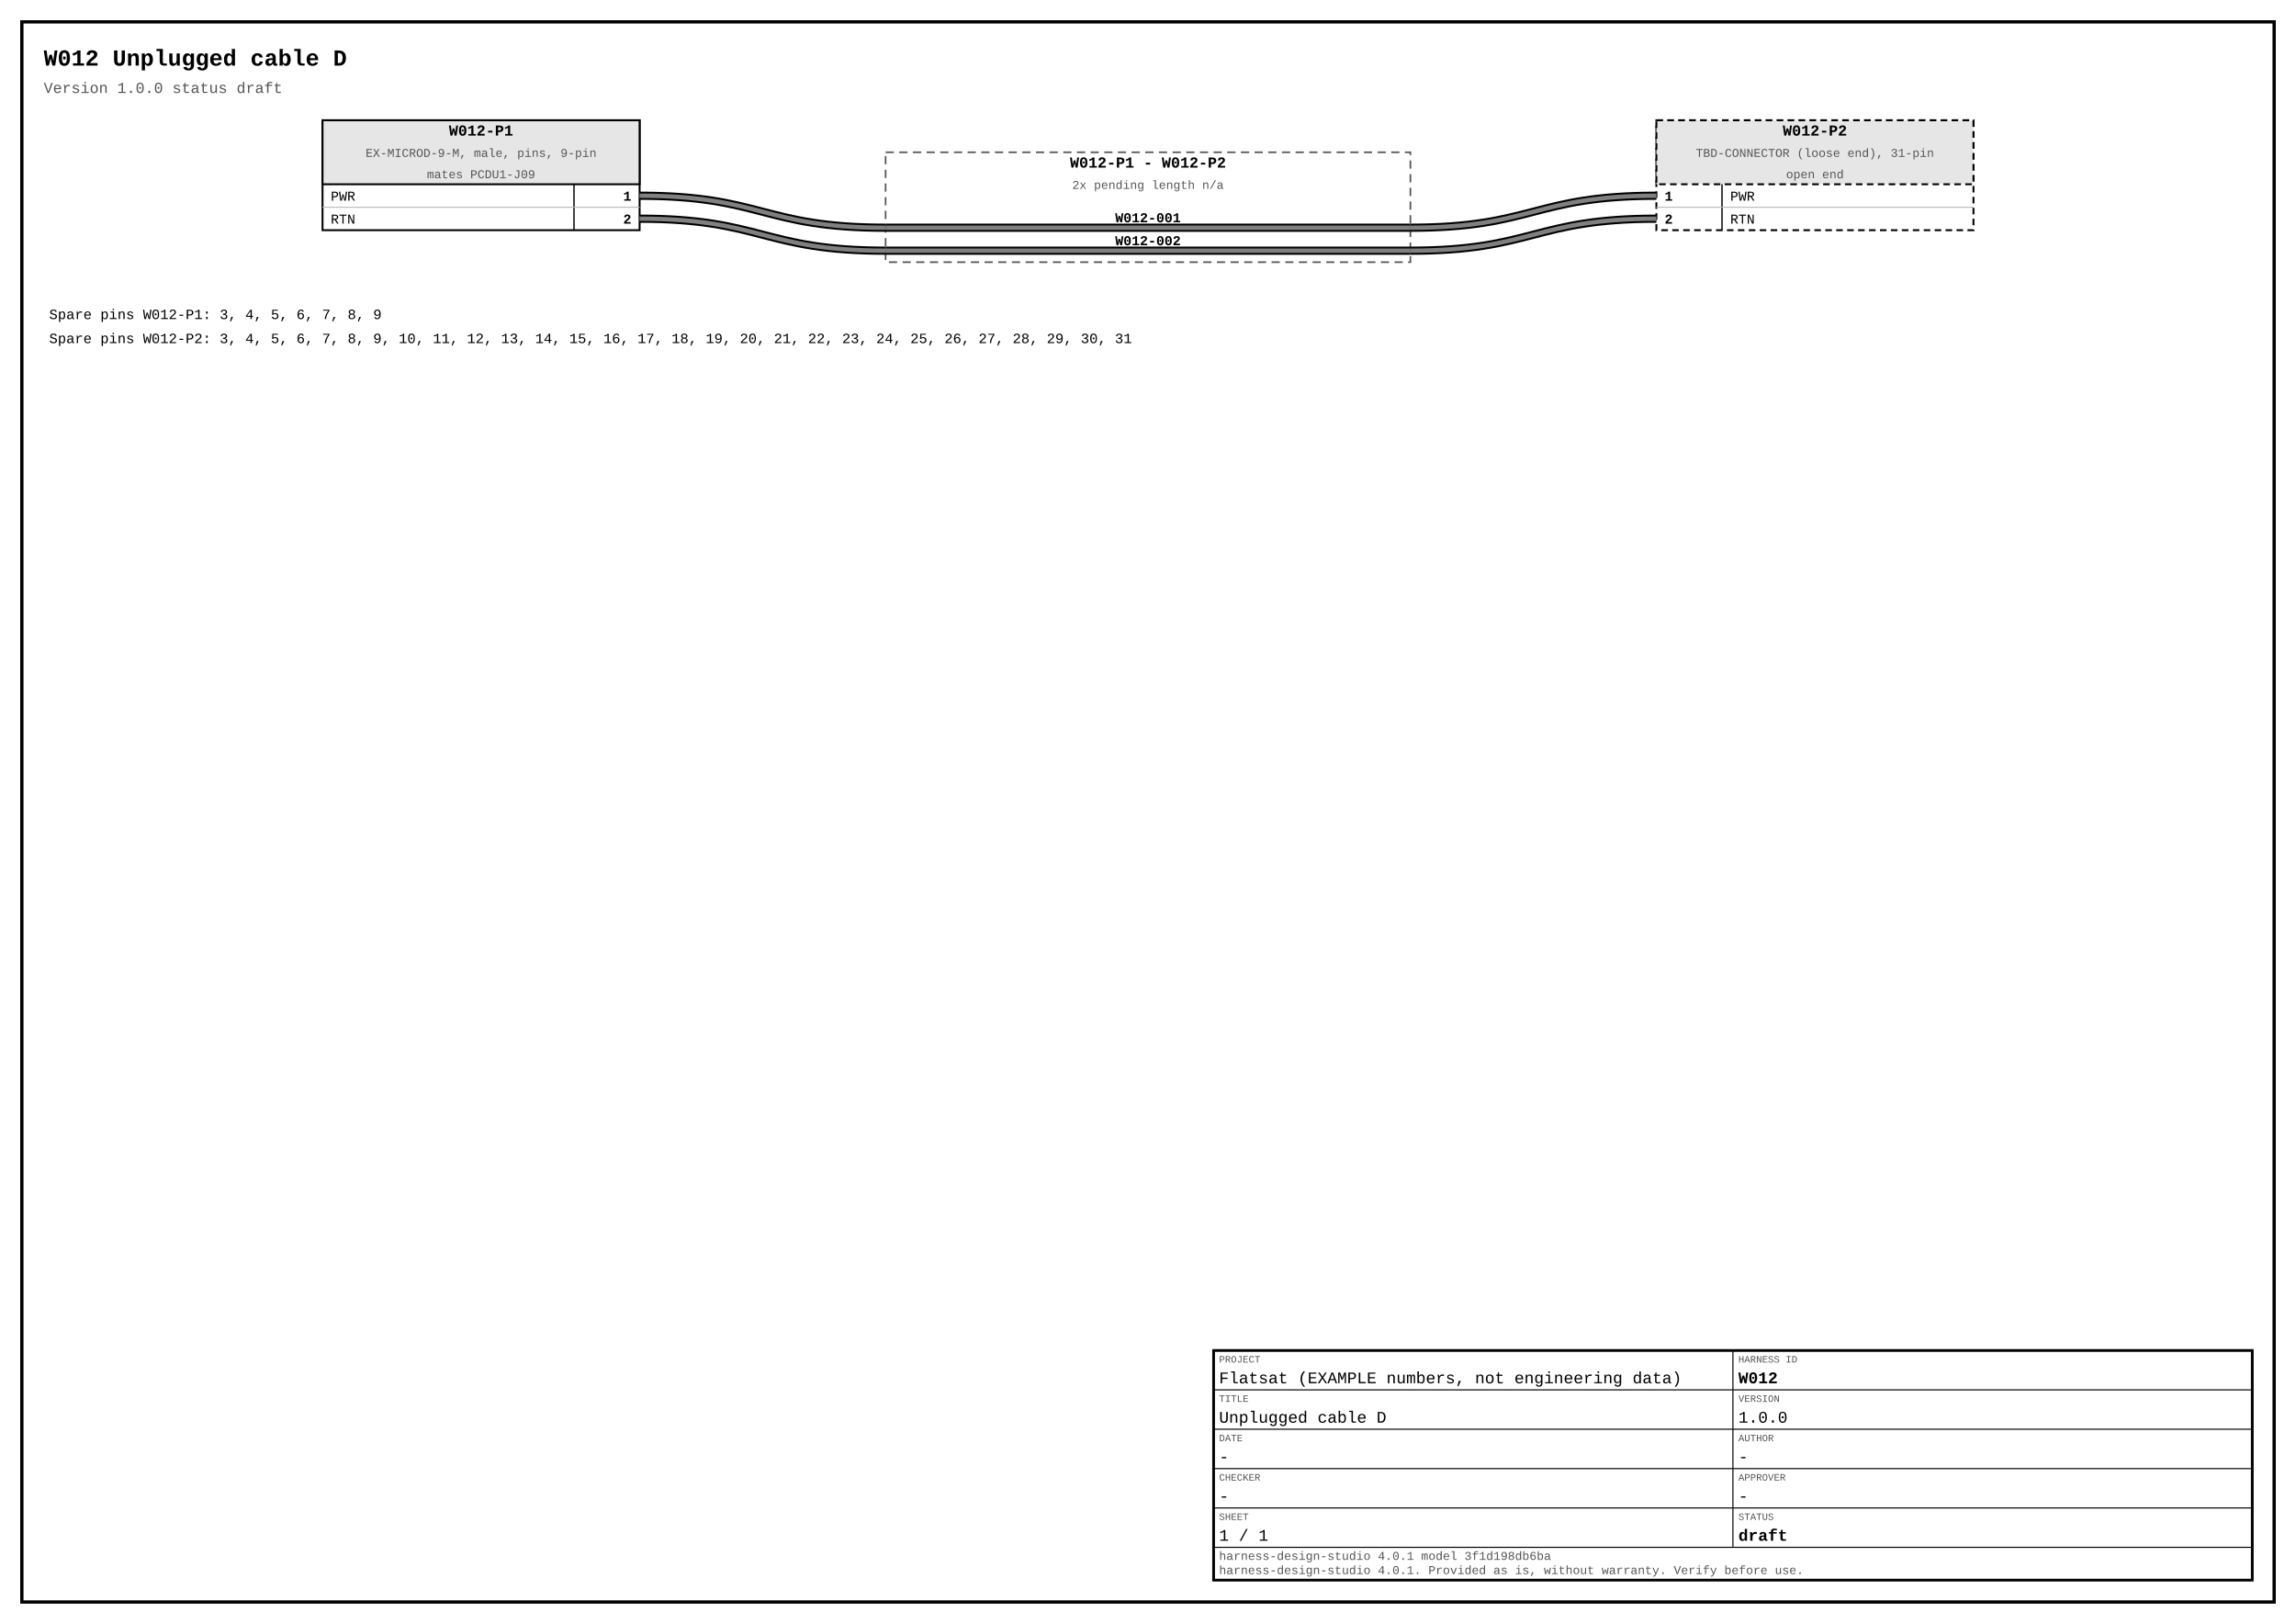
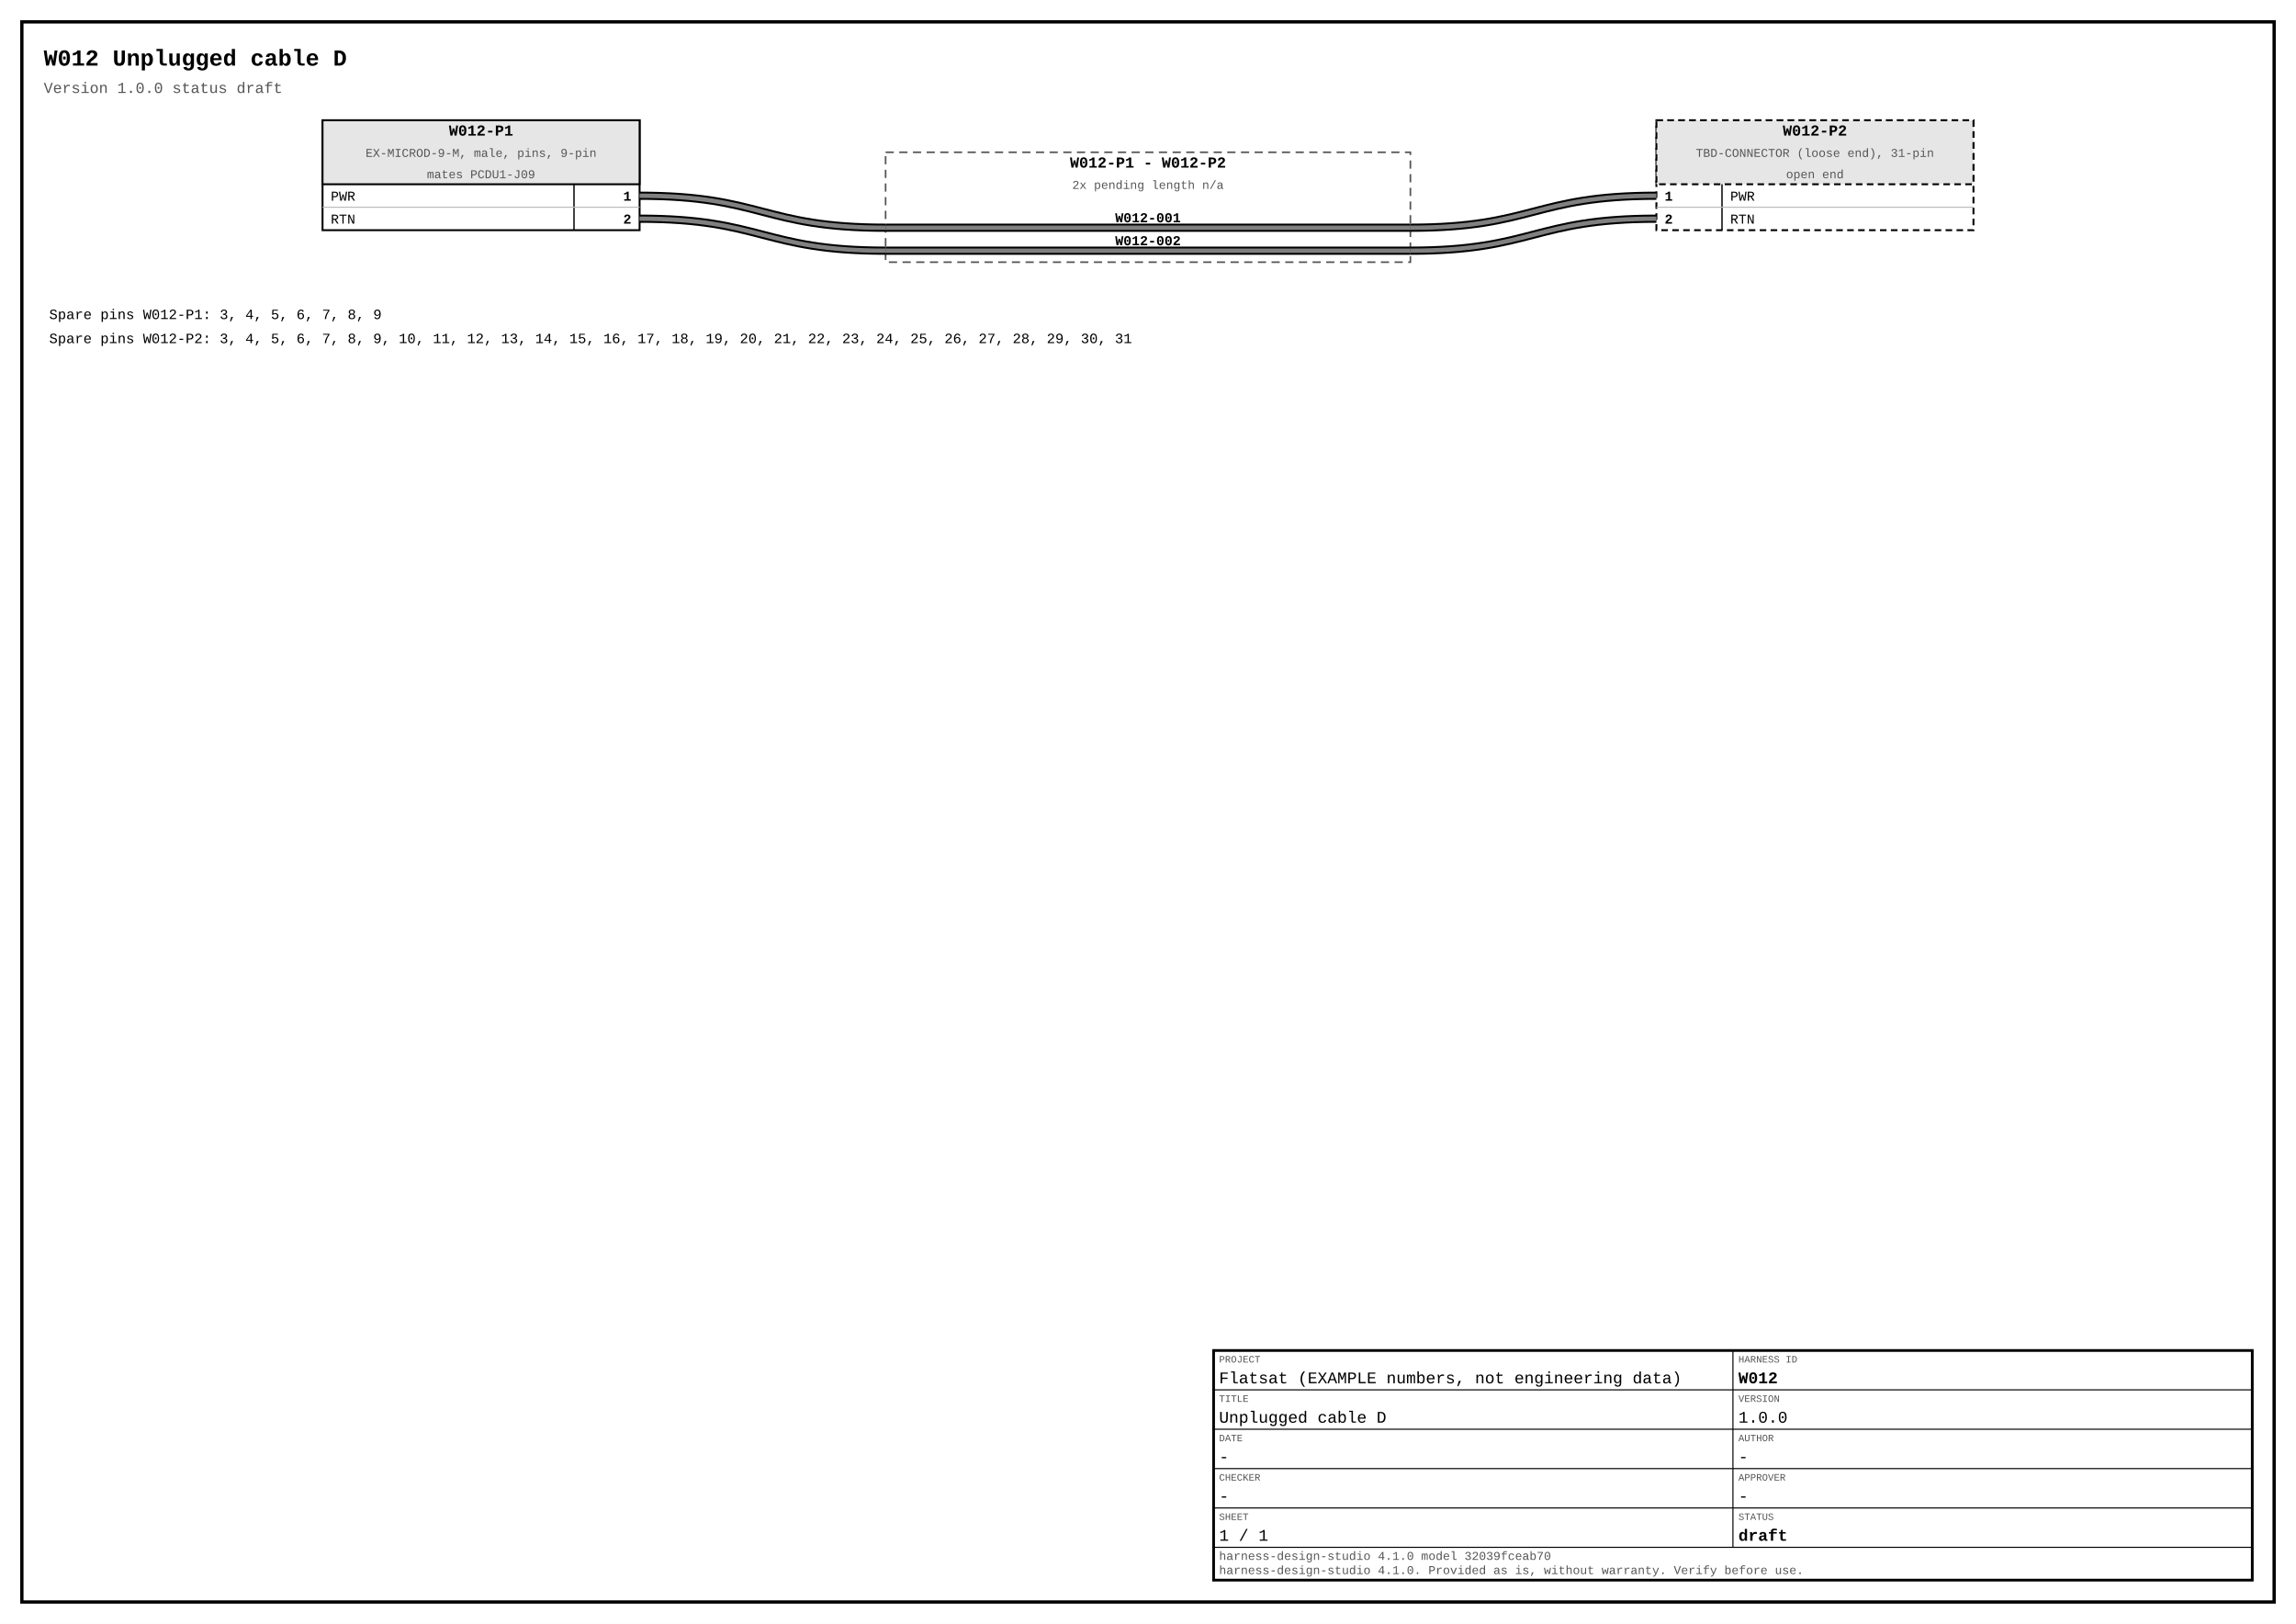
<svg xmlns="http://www.w3.org/2000/svg" width="420mm" height="297mm" viewBox="0 0 420 297" font-family="Courier New, Courier, monospace">
  <rect x="0" y="0" width="420" height="297" fill="#ffffff" />
  <rect x="4" y="4" width="412" height="289" fill="none" stroke="#000000" stroke-width="0.6" />
  <text x="8" y="12" font-size="4.2" font-weight="bold" text-anchor="start" fill="#000000">W012  Unplugged cable D</text>
  <text x="8" y="17" font-size="2.8" text-anchor="start" fill="#555555">Version 1.0.0  status draft</text>
  <rect x="59" y="22" width="58" height="20.1" fill="#ffffff" stroke="#000000" stroke-width="0.35" />
  <rect x="59" y="22" width="58" height="11.7" fill="#e6e6e6" stroke="#000000" stroke-width="0.35" />
  <text x="88" y="24.8" font-size="2.8" font-weight="bold" text-anchor="middle" fill="#000000">W012-P1</text>
  <text x="88" y="28.7" font-size="2.2" text-anchor="middle" fill="#555555">EX-MICROD-9-M, male, pins, 9-pin</text>
  <text x="88" y="32.6" font-size="2.2" text-anchor="middle" fill="#555555">mates PCDU1-J09</text>
  <line x1="105" y1="33.7" x2="105" y2="42.1" stroke="#000000" stroke-width="0.25" />
  <line x1="59" y1="37.9" x2="117" y2="37.9" stroke="#bbbbbb" stroke-width="0.2" />
  <text x="60.5" y="36.7" font-size="2.5" text-anchor="start" fill="#000000" data-ref="sig/W012-P1/1">PWR</text>
  <text x="115.5" y="36.7" font-size="2.5" font-weight="bold" text-anchor="end" fill="#000000" data-ref="pin/W012-P1/1">1</text>
  <text x="60.5" y="40.9" font-size="2.5" text-anchor="start" fill="#000000" data-ref="sig/W012-P1/2">RTN</text>
  <text x="115.5" y="40.9" font-size="2.5" font-weight="bold" text-anchor="end" fill="#000000" data-ref="pin/W012-P1/2">2</text>
  <rect x="303" y="22" width="58" height="20.1" fill="#ffffff" stroke="#000000" stroke-width="0.35" stroke-dasharray="1.2 0.8" />
  <rect x="303" y="22" width="58" height="11.7" fill="#e6e6e6" stroke="#000000" stroke-width="0.35" stroke-dasharray="1.2 0.8" />
  <text x="332" y="24.8" font-size="2.8" font-weight="bold" text-anchor="middle" fill="#000000">W012-P2</text>
  <text x="332" y="28.7" font-size="2.2" text-anchor="middle" fill="#555555" data-ref="part/W012-P2">TBD-CONNECTOR (loose end), 31-pin</text>
  <text x="332" y="32.6" font-size="2.2" text-anchor="middle" fill="#555555" data-ref="end/W012-P2">open end</text>
  <line x1="315" y1="33.7" x2="315" y2="42.1" stroke="#000000" stroke-width="0.25" />
  <line x1="303" y1="37.9" x2="361" y2="37.9" stroke="#bbbbbb" stroke-width="0.2" />
  <text x="304.5" y="36.7" font-size="2.5" font-weight="bold" text-anchor="start" fill="#000000" data-ref="pin/W012-P2/1">1</text>
  <text x="316.5" y="36.7" font-size="2.5" text-anchor="start" fill="#000000" data-ref="sig/W012-P2/1">PWR</text>
  <text x="304.5" y="40.9" font-size="2.5" font-weight="bold" text-anchor="start" fill="#000000" data-ref="pin/W012-P2/2">2</text>
  <text x="316.5" y="40.9" font-size="2.5" text-anchor="start" fill="#000000" data-ref="sig/W012-P2/2">RTN</text>
  <rect x="162" y="27.85" width="96" height="20.1" fill="none" stroke="#555555" stroke-width="0.3" stroke-dasharray="1.5 1" />
  <text x="210" y="30.65" font-size="2.8" font-weight="bold" text-anchor="middle" fill="#000000">W012-P1 - W012-P2</text>
  <text x="210" y="34.55" font-size="2.2" text-anchor="middle" fill="#555555">2x  pending  length n/a</text>
  <path d="M 117 35.8 C 139.5 35.8 139.5 41.65 162 41.65" fill="none" stroke="#000000" stroke-width="1.5" />
  <line x1="162" y1="41.65" x2="258" y2="41.65" stroke="#000000" stroke-width="1.5" />
  <path d="M 258 41.65 C 280.5 41.65 280.5 35.8 303 35.8" fill="none" stroke="#000000" stroke-width="1.5" />
  <path d="M 117 35.8 C 139.5 35.8 139.5 41.65 162 41.65" fill="none" stroke="#808080" stroke-width="0.8" />
  <line x1="162" y1="41.65" x2="258" y2="41.65" stroke="#808080" stroke-width="0.8" />
  <path d="M 258 41.65 C 280.5 41.65 280.5 35.8 303 35.8" fill="none" stroke="#808080" stroke-width="0.8" />
  <text x="210" y="40.65" font-size="2.5" font-weight="bold" text-anchor="middle" fill="#000000">W012-001</text>
  <path d="M 117 40 C 139.5 40 139.5 45.85 162 45.85" fill="none" stroke="#000000" stroke-width="1.5" />
  <line x1="162" y1="45.85" x2="258" y2="45.85" stroke="#000000" stroke-width="1.5" />
  <path d="M 258 45.85 C 280.5 45.85 280.5 40 303 40" fill="none" stroke="#000000" stroke-width="1.5" />
  <path d="M 117 40 C 139.5 40 139.5 45.85 162 45.85" fill="none" stroke="#808080" stroke-width="0.8" />
  <line x1="162" y1="45.85" x2="258" y2="45.85" stroke="#808080" stroke-width="0.8" />
  <path d="M 258 45.85 C 280.5 45.85 280.5 40 303 40" fill="none" stroke="#808080" stroke-width="0.8" />
  <text x="210" y="44.85" font-size="2.5" font-weight="bold" text-anchor="middle" fill="#000000">W012-002</text>
  <text x="9" y="58.35" font-size="2.6" text-anchor="start" fill="#000000">Spare pins W012-P1: 3, 4, 5, 6, 7, 8, 9</text>
  <text x="9" y="62.75" font-size="2.6" text-anchor="start" fill="#000000">Spare pins W012-P2: 3, 4, 5, 6, 7, 8, 9, 10, 11, 12, 13, 14, 15, 16, 17, 18, 19, 20, 21, 22, 23, 24, 25, 26, 27, 28, 29, 30, 31</text>
  <rect x="222" y="247" width="190" height="42" fill="none" stroke="#000000" stroke-width="0.5" />
  <line x1="222" y1="247" x2="317" y2="247" stroke="#000000" stroke-width="0.2" />
  <text x="223" y="249.2" font-size="1.8" text-anchor="start" fill="#555555">PROJECT</text>
  <text x="223" y="253" font-size="3" text-anchor="start" fill="#000000">Flatsat (EXAMPLE numbers, not engineering data)</text>
  <line x1="317" y1="247" x2="412" y2="247" stroke="#000000" stroke-width="0.2" />
  <text x="318" y="249.2" font-size="1.8" text-anchor="start" fill="#555555">HARNESS ID</text>
  <text x="318" y="253" font-size="3" font-weight="bold" text-anchor="start" fill="#000000">W012</text>
  <line x1="222" y1="254.2" x2="317" y2="254.2" stroke="#000000" stroke-width="0.2" />
  <text x="223" y="256.4" font-size="1.8" text-anchor="start" fill="#555555">TITLE</text>
  <text x="223" y="260.2" font-size="3" text-anchor="start" fill="#000000">Unplugged cable D</text>
  <line x1="317" y1="254.2" x2="412" y2="254.2" stroke="#000000" stroke-width="0.2" />
  <text x="318" y="256.4" font-size="1.8" text-anchor="start" fill="#555555">VERSION</text>
  <text x="318" y="260.2" font-size="3" text-anchor="start" fill="#000000">1.0.0</text>
  <line x1="222" y1="261.4" x2="317" y2="261.4" stroke="#000000" stroke-width="0.2" />
  <text x="223" y="263.6" font-size="1.8" text-anchor="start" fill="#555555">DATE</text>
  <text x="223" y="267.4" font-size="3" text-anchor="start" fill="#000000">-</text>
  <line x1="317" y1="261.4" x2="412" y2="261.4" stroke="#000000" stroke-width="0.2" />
  <text x="318" y="263.6" font-size="1.8" text-anchor="start" fill="#555555">AUTHOR</text>
  <text x="318" y="267.4" font-size="3" text-anchor="start" fill="#000000">-</text>
  <line x1="222" y1="268.6" x2="317" y2="268.6" stroke="#000000" stroke-width="0.2" />
  <text x="223" y="270.8" font-size="1.8" text-anchor="start" fill="#555555">CHECKER</text>
  <text x="223" y="274.6" font-size="3" text-anchor="start" fill="#000000">-</text>
  <line x1="317" y1="268.6" x2="412" y2="268.6" stroke="#000000" stroke-width="0.2" />
  <text x="318" y="270.8" font-size="1.8" text-anchor="start" fill="#555555">APPROVER</text>
  <text x="318" y="274.6" font-size="3" text-anchor="start" fill="#000000">-</text>
  <line x1="222" y1="275.8" x2="317" y2="275.8" stroke="#000000" stroke-width="0.2" />
  <text x="223" y="278" font-size="1.8" text-anchor="start" fill="#555555">SHEET</text>
  <text x="223" y="281.8" font-size="3" text-anchor="start" fill="#000000">1 / 1</text>
  <line x1="317" y1="275.8" x2="412" y2="275.8" stroke="#000000" stroke-width="0.2" />
  <text x="318" y="278" font-size="1.8" text-anchor="start" fill="#555555">STATUS</text>
  <text x="318" y="281.8" font-size="3" font-weight="bold" text-anchor="start" fill="#000000">draft</text>
  <line x1="317" y1="247" x2="317" y2="283" stroke="#000000" stroke-width="0.2" />
  <line x1="222" y1="283" x2="412" y2="283" stroke="#000000" stroke-width="0.2" />
-   <text x="223" y="285.3" font-size="2.2" text-anchor="start" fill="#555555">harness-design-studio 4.0.1 model 3f1d198db6ba</text>
-   <text x="223" y="287.9" font-size="2.2" text-anchor="start" fill="#555555">harness-design-studio 4.0.1. Provided as is, without warranty. Verify before use.</text>
+   <text x="223" y="285.3" font-size="2.2" text-anchor="start" fill="#555555">harness-design-studio 4.1.0 model 32039fceab70</text>
+   <text x="223" y="287.9" font-size="2.2" text-anchor="start" fill="#555555">harness-design-studio 4.1.0. Provided as is, without warranty. Verify before use.</text>
</svg>
